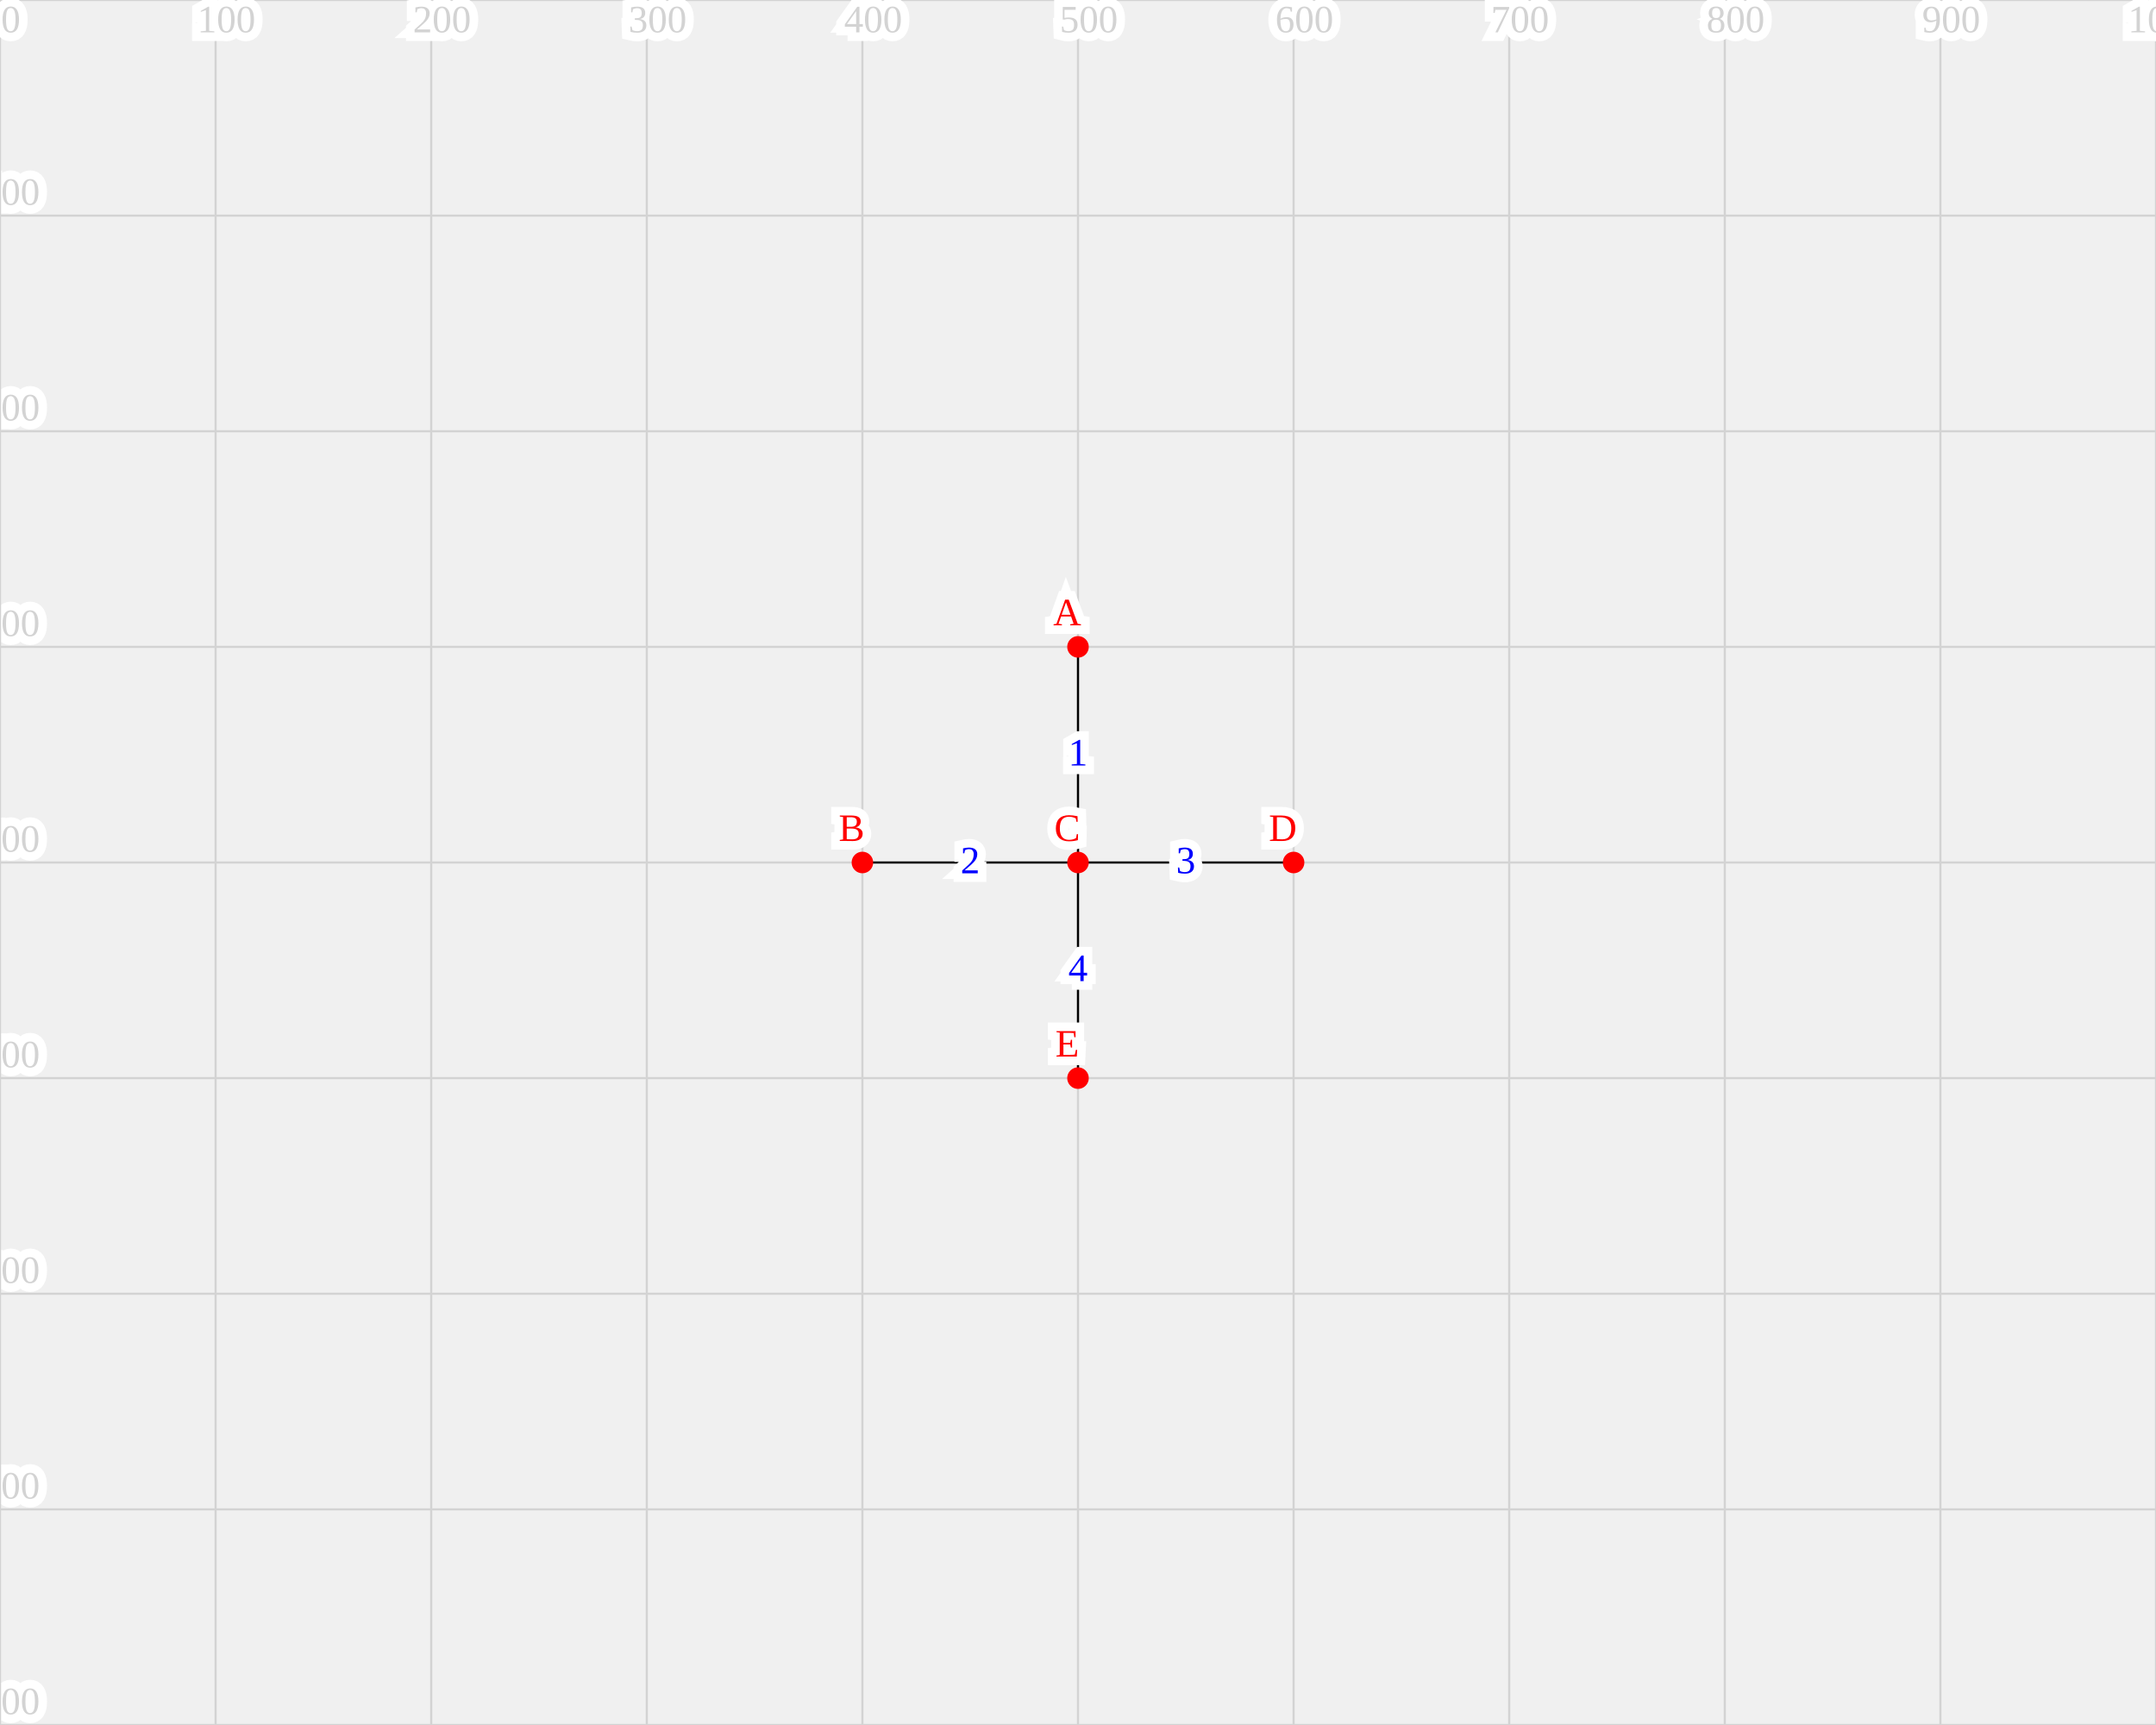
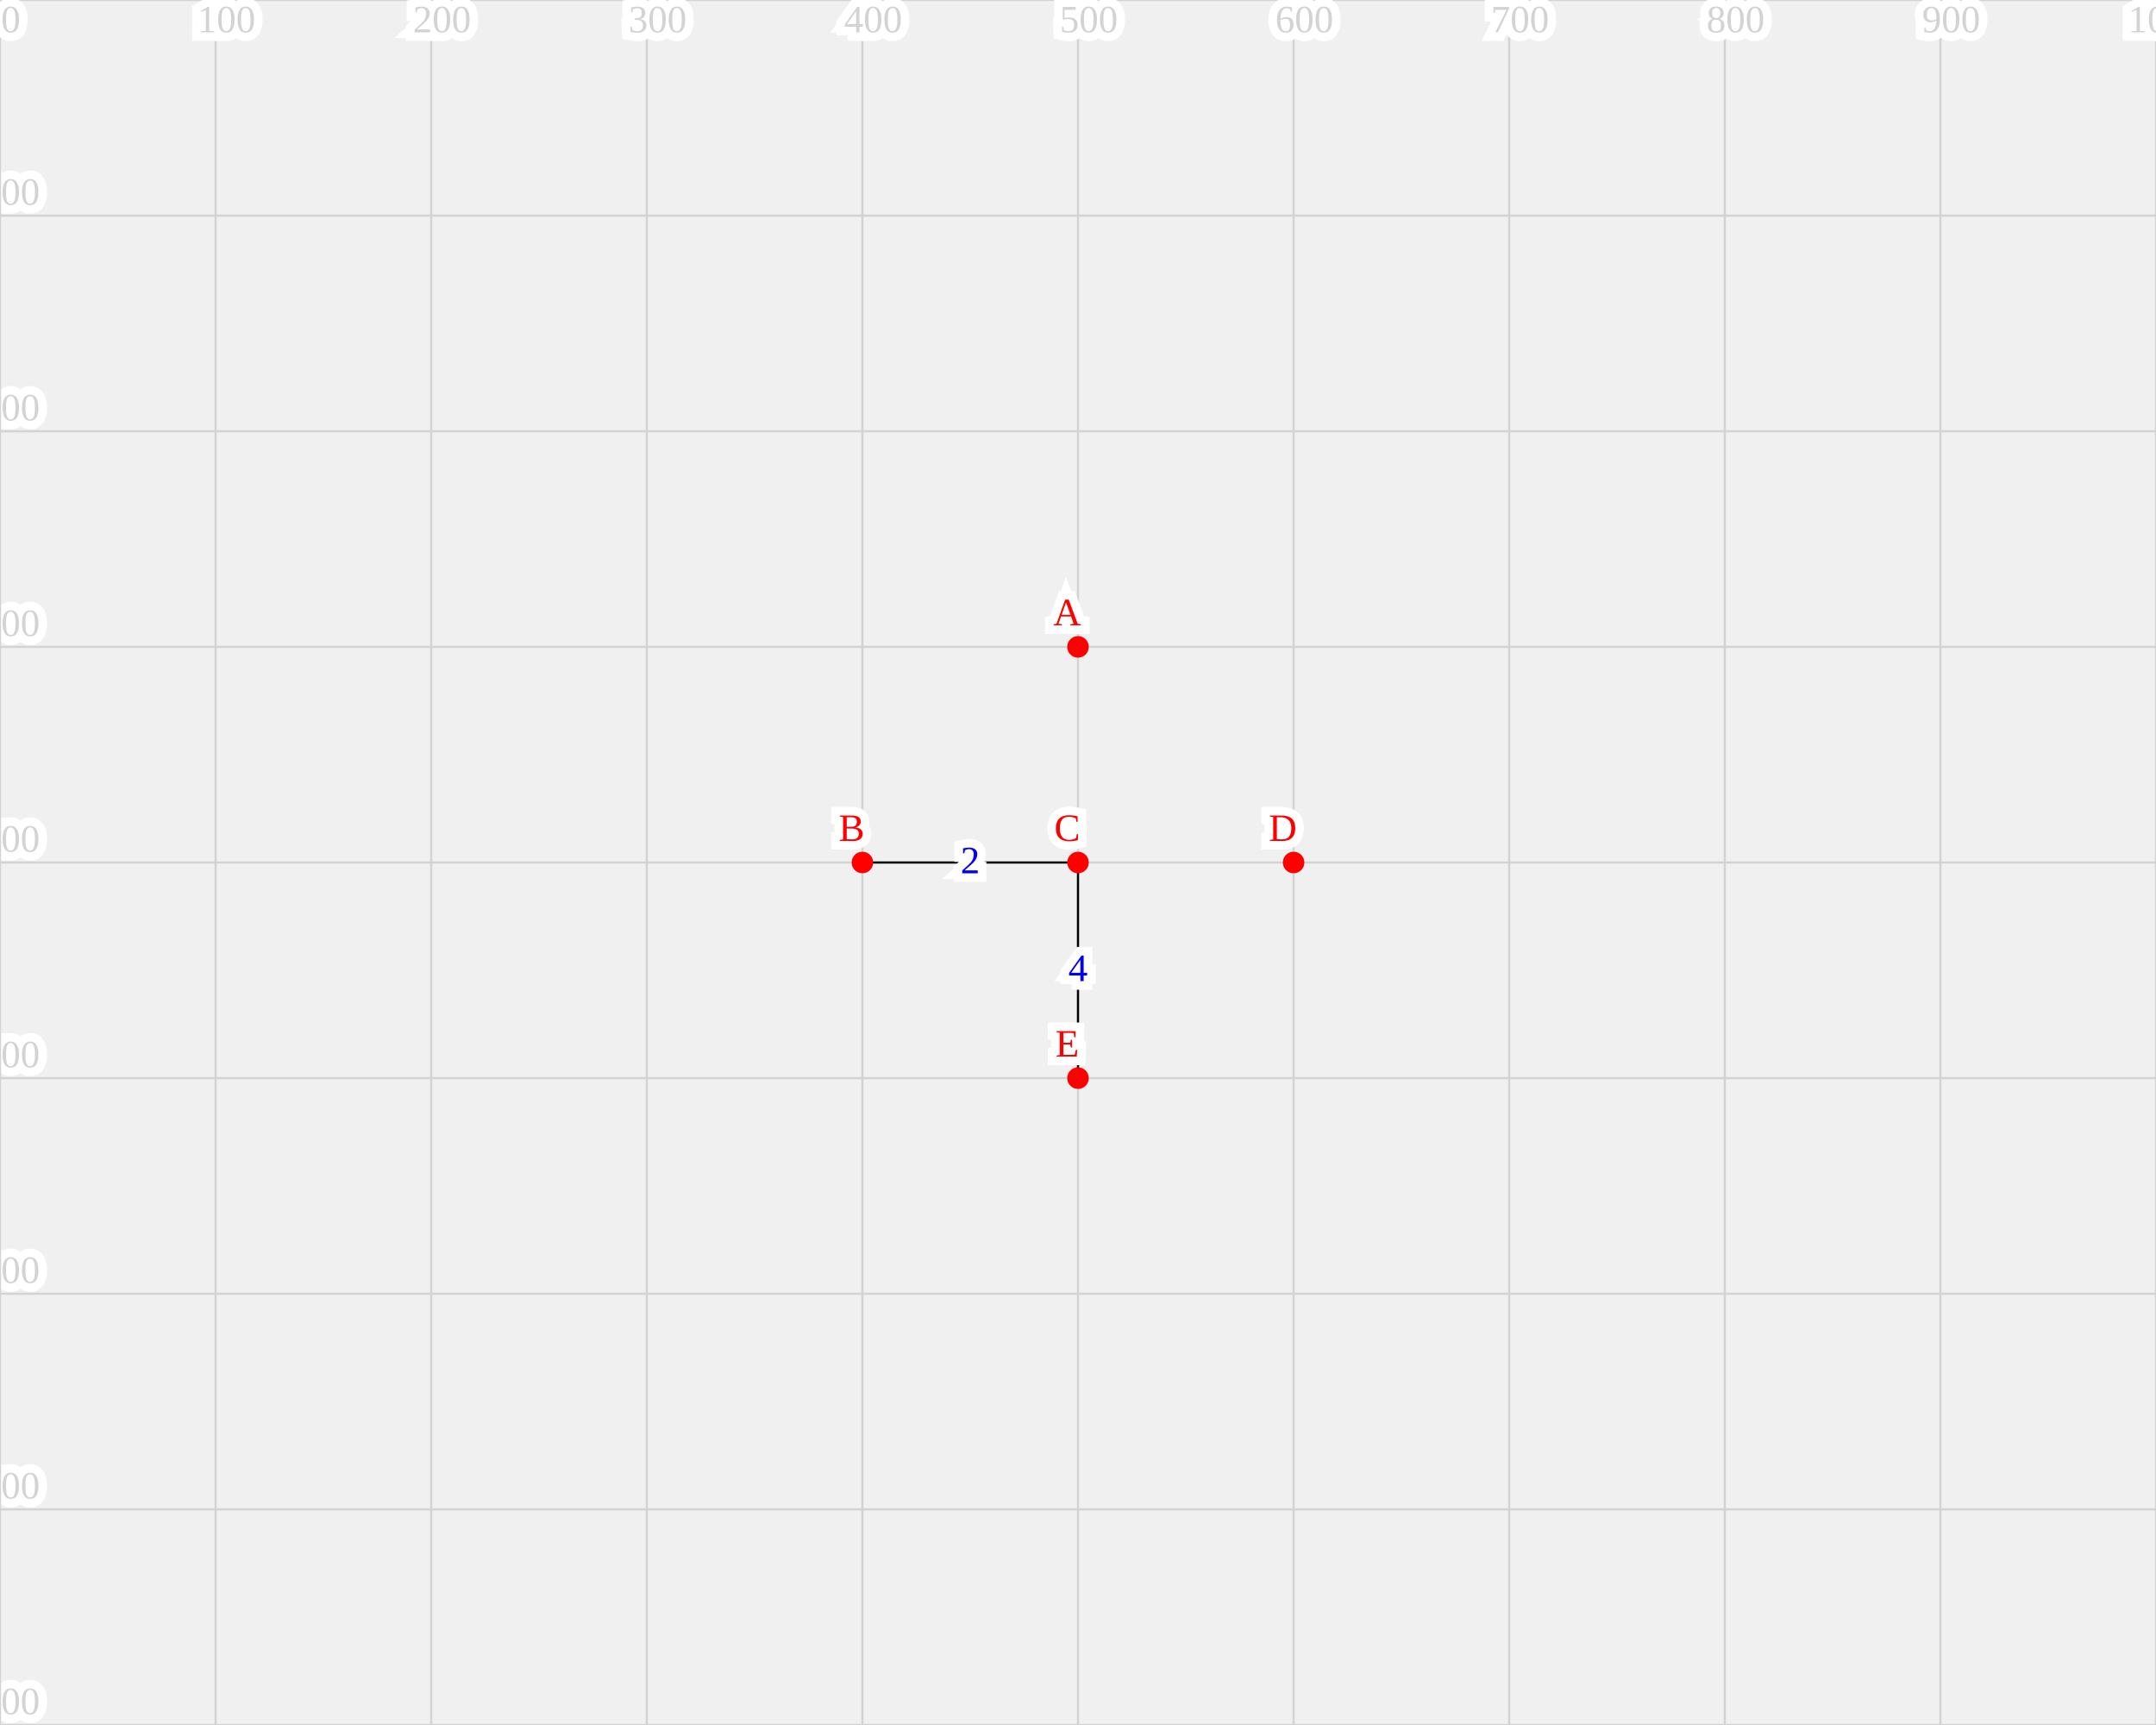
<svg xmlns="http://www.w3.org/2000/svg" version="1.1" width="1000" height="800">
  <line x1="0" y1="0" x2="1000" y2="0" stroke="lightgrey" />
  <text x="5" y="-5" stroke="#ffffff" stroke-opacity="1" font-size="18px" stroke-width="8" text-anchor="middle">0</text>
  <text x="5" y="-5" fill="lightgrey" font-size="18px" text-anchor="middle">0</text>
  <line x1="0" y1="100" x2="1000" y2="100" stroke="lightgrey" />
  <text x="5" y="95" stroke="#ffffff" stroke-opacity="1" font-size="18px" stroke-width="8" text-anchor="middle">100</text>
  <text x="5" y="95" fill="lightgrey" font-size="18px" text-anchor="middle">100</text>
  <line x1="0" y1="200" x2="1000" y2="200" stroke="lightgrey" />
  <text x="5" y="195" stroke="#ffffff" stroke-opacity="1" font-size="18px" stroke-width="8" text-anchor="middle">200</text>
  <text x="5" y="195" fill="lightgrey" font-size="18px" text-anchor="middle">200</text>
  <line x1="0" y1="300" x2="1000" y2="300" stroke="lightgrey" />
  <text x="5" y="295" stroke="#ffffff" stroke-opacity="1" font-size="18px" stroke-width="8" text-anchor="middle">300</text>
  <text x="5" y="295" fill="lightgrey" font-size="18px" text-anchor="middle">300</text>
  <line x1="0" y1="400" x2="1000" y2="400" stroke="lightgrey" />
  <text x="5" y="395" stroke="#ffffff" stroke-opacity="1" font-size="18px" stroke-width="8" text-anchor="middle">400</text>
  <text x="5" y="395" fill="lightgrey" font-size="18px" text-anchor="middle">400</text>
  <line x1="0" y1="500" x2="1000" y2="500" stroke="lightgrey" />
  <text x="5" y="495" stroke="#ffffff" stroke-opacity="1" font-size="18px" stroke-width="8" text-anchor="middle">500</text>
  <text x="5" y="495" fill="lightgrey" font-size="18px" text-anchor="middle">500</text>
  <line x1="0" y1="600" x2="1000" y2="600" stroke="lightgrey" />
  <text x="5" y="595" stroke="#ffffff" stroke-opacity="1" font-size="18px" stroke-width="8" text-anchor="middle">600</text>
  <text x="5" y="595" fill="lightgrey" font-size="18px" text-anchor="middle">600</text>
  <line x1="0" y1="700" x2="1000" y2="700" stroke="lightgrey" />
  <text x="5" y="695" stroke="#ffffff" stroke-opacity="1" font-size="18px" stroke-width="8" text-anchor="middle">700</text>
  <text x="5" y="695" fill="lightgrey" font-size="18px" text-anchor="middle">700</text>
  <line x1="0" y1="800" x2="1000" y2="800" stroke="lightgrey" />
  <text x="5" y="795" stroke="#ffffff" stroke-opacity="1" font-size="18px" stroke-width="8" text-anchor="middle">800</text>
  <text x="5" y="795" fill="lightgrey" font-size="18px" text-anchor="middle">800</text>
  <line x1="0" y1="0" x2="0" y2="800" stroke="lightgrey" />
  <text x="5" y="15" stroke="#ffffff" stroke-opacity="1" font-size="18px" stroke-width="8" text-anchor="middle">0</text>
  <text x="5" y="15" fill="lightgrey" font-size="18px" text-anchor="middle">0</text>
  <line x1="100" y1="0" x2="100" y2="800" stroke="lightgrey" />
  <text x="105" y="15" stroke="#ffffff" stroke-opacity="1" font-size="18px" stroke-width="8" text-anchor="middle">100</text>
  <text x="105" y="15" fill="lightgrey" font-size="18px" text-anchor="middle">100</text>
  <line x1="200" y1="0" x2="200" y2="800" stroke="lightgrey" />
  <text x="205" y="15" stroke="#ffffff" stroke-opacity="1" font-size="18px" stroke-width="8" text-anchor="middle">200</text>
  <text x="205" y="15" fill="lightgrey" font-size="18px" text-anchor="middle">200</text>
  <line x1="300" y1="0" x2="300" y2="800" stroke="lightgrey" />
  <text x="305" y="15" stroke="#ffffff" stroke-opacity="1" font-size="18px" stroke-width="8" text-anchor="middle">300</text>
  <text x="305" y="15" fill="lightgrey" font-size="18px" text-anchor="middle">300</text>
  <line x1="400" y1="0" x2="400" y2="800" stroke="lightgrey" />
  <text x="405" y="15" stroke="#ffffff" stroke-opacity="1" font-size="18px" stroke-width="8" text-anchor="middle">400</text>
  <text x="405" y="15" fill="lightgrey" font-size="18px" text-anchor="middle">400</text>
  <line x1="500" y1="0" x2="500" y2="800" stroke="lightgrey" />
  <text x="505" y="15" stroke="#ffffff" stroke-opacity="1" font-size="18px" stroke-width="8" text-anchor="middle">500</text>
  <text x="505" y="15" fill="lightgrey" font-size="18px" text-anchor="middle">500</text>
  <line x1="600" y1="0" x2="600" y2="800" stroke="lightgrey" />
  <text x="605" y="15" stroke="#ffffff" stroke-opacity="1" font-size="18px" stroke-width="8" text-anchor="middle">600</text>
  <text x="605" y="15" fill="lightgrey" font-size="18px" text-anchor="middle">600</text>
  <line x1="700" y1="0" x2="700" y2="800" stroke="lightgrey" />
  <text x="705" y="15" stroke="#ffffff" stroke-opacity="1" font-size="18px" stroke-width="8" text-anchor="middle">700</text>
  <text x="705" y="15" fill="lightgrey" font-size="18px" text-anchor="middle">700</text>
  <line x1="800" y1="0" x2="800" y2="800" stroke="lightgrey" />
  <text x="805" y="15" stroke="#ffffff" stroke-opacity="1" font-size="18px" stroke-width="8" text-anchor="middle">800</text>
  <text x="805" y="15" fill="lightgrey" font-size="18px" text-anchor="middle">800</text>
  <line x1="900" y1="0" x2="900" y2="800" stroke="lightgrey" />
  <text x="905" y="15" stroke="#ffffff" stroke-opacity="1" font-size="18px" stroke-width="8" text-anchor="middle">900</text>
  <text x="905" y="15" fill="lightgrey" font-size="18px" text-anchor="middle">900</text>
  <line x1="1000" y1="0" x2="1000" y2="800" stroke="lightgrey" />
  <text x="1005" y="15" stroke="#ffffff" stroke-opacity="1" font-size="18px" stroke-width="8" text-anchor="middle">1000</text>
  <text x="1005" y="15" fill="lightgrey" font-size="18px" text-anchor="middle">1000</text>
-   <line x1="500" y1="400" x2="500" y2="300" stroke="black" />
-   <text x="500" y="355" stroke="#ffffff" stroke-opacity="1" font-size="18px" stroke-width="8" text-anchor="middle">1</text>
-   <text x="500" y="355" fill="blue" font-size="18px" text-anchor="middle">1</text>
  <line x1="500" y1="400" x2="400" y2="400" stroke="black" />
  <text x="450" y="405" stroke="#ffffff" stroke-opacity="1" font-size="18px" stroke-width="8" text-anchor="middle">2</text>
  <text x="450" y="405" fill="blue" font-size="18px" text-anchor="middle">2</text>
-   <line x1="500" y1="400" x2="600" y2="400" stroke="black" />
-   <text x="550" y="405" stroke="#ffffff" stroke-opacity="1" font-size="18px" stroke-width="8" text-anchor="middle">3</text>
-   <text x="550" y="405" fill="blue" font-size="18px" text-anchor="middle">3</text>
  <line x1="500" y1="400" x2="500" y2="500" stroke="black" />
  <text x="500" y="455" stroke="#ffffff" stroke-opacity="1" font-size="18px" stroke-width="8" text-anchor="middle">4</text>
  <text x="500" y="455" fill="blue" font-size="18px" text-anchor="middle">4</text>
  <circle cx="500" cy="300" r="5" fill="red" />
  <text x="495" y="290" stroke="#ffffff" stroke-opacity="1" font-size="18px" stroke-width="8" text-anchor="middle">A</text>
  <text x="495" y="290" fill="red" font-size="18px" text-anchor="middle">A</text>
  <circle cx="400" cy="400" r="5" fill="red" />
  <text x="395" y="390" stroke="#ffffff" stroke-opacity="1" font-size="18px" stroke-width="8" text-anchor="middle">B</text>
  <text x="395" y="390" fill="red" font-size="18px" text-anchor="middle">B</text>
  <circle cx="500" cy="400" r="5" fill="red" />
  <text x="495" y="390" stroke="#ffffff" stroke-opacity="1" font-size="18px" stroke-width="8" text-anchor="middle">C</text>
  <text x="495" y="390" fill="red" font-size="18px" text-anchor="middle">C</text>
  <circle cx="600" cy="400" r="5" fill="red" />
  <text x="595" y="390" stroke="#ffffff" stroke-opacity="1" font-size="18px" stroke-width="8" text-anchor="middle">D</text>
  <text x="595" y="390" fill="red" font-size="18px" text-anchor="middle">D</text>
  <circle cx="500" cy="500" r="5" fill="red" />
  <text x="495" y="490" stroke="#ffffff" stroke-opacity="1" font-size="18px" stroke-width="8" text-anchor="middle">E</text>
  <text x="495" y="490" fill="red" font-size="18px" text-anchor="middle">E</text>
</svg>
